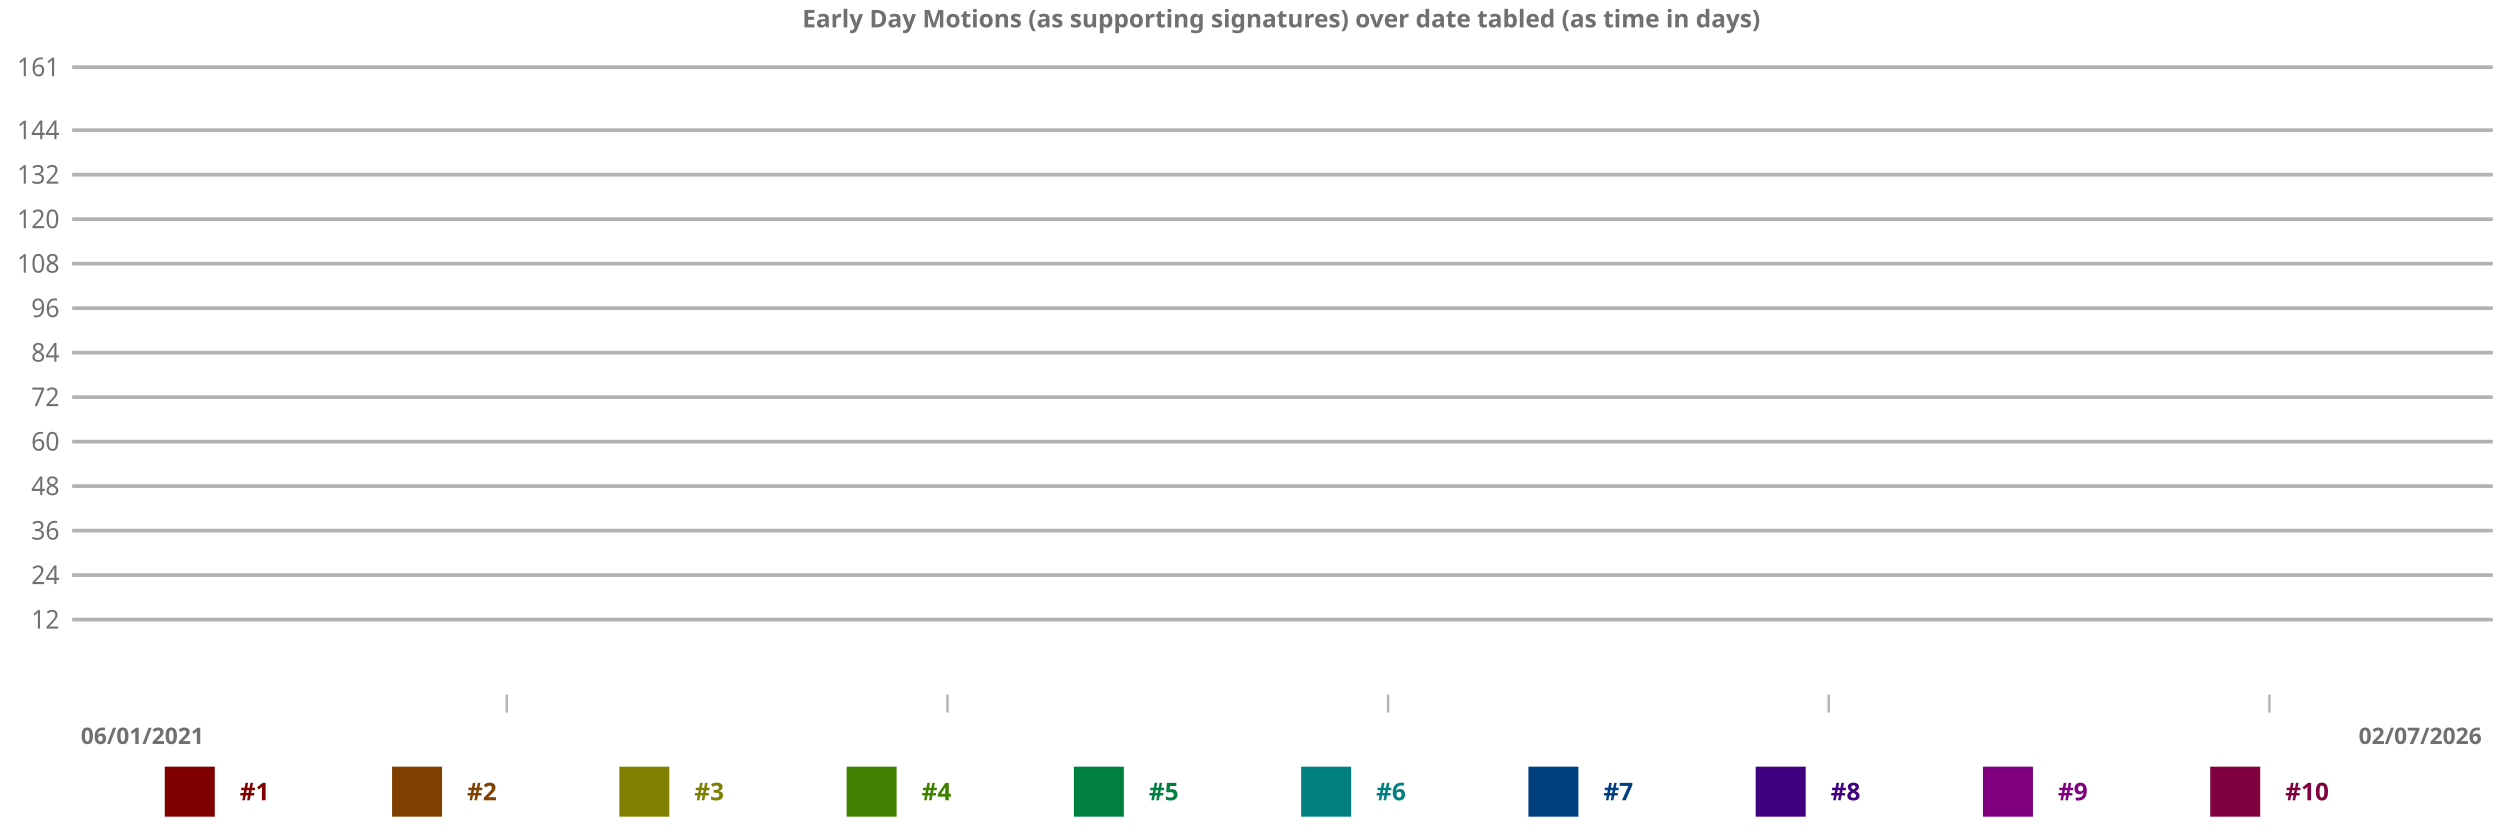
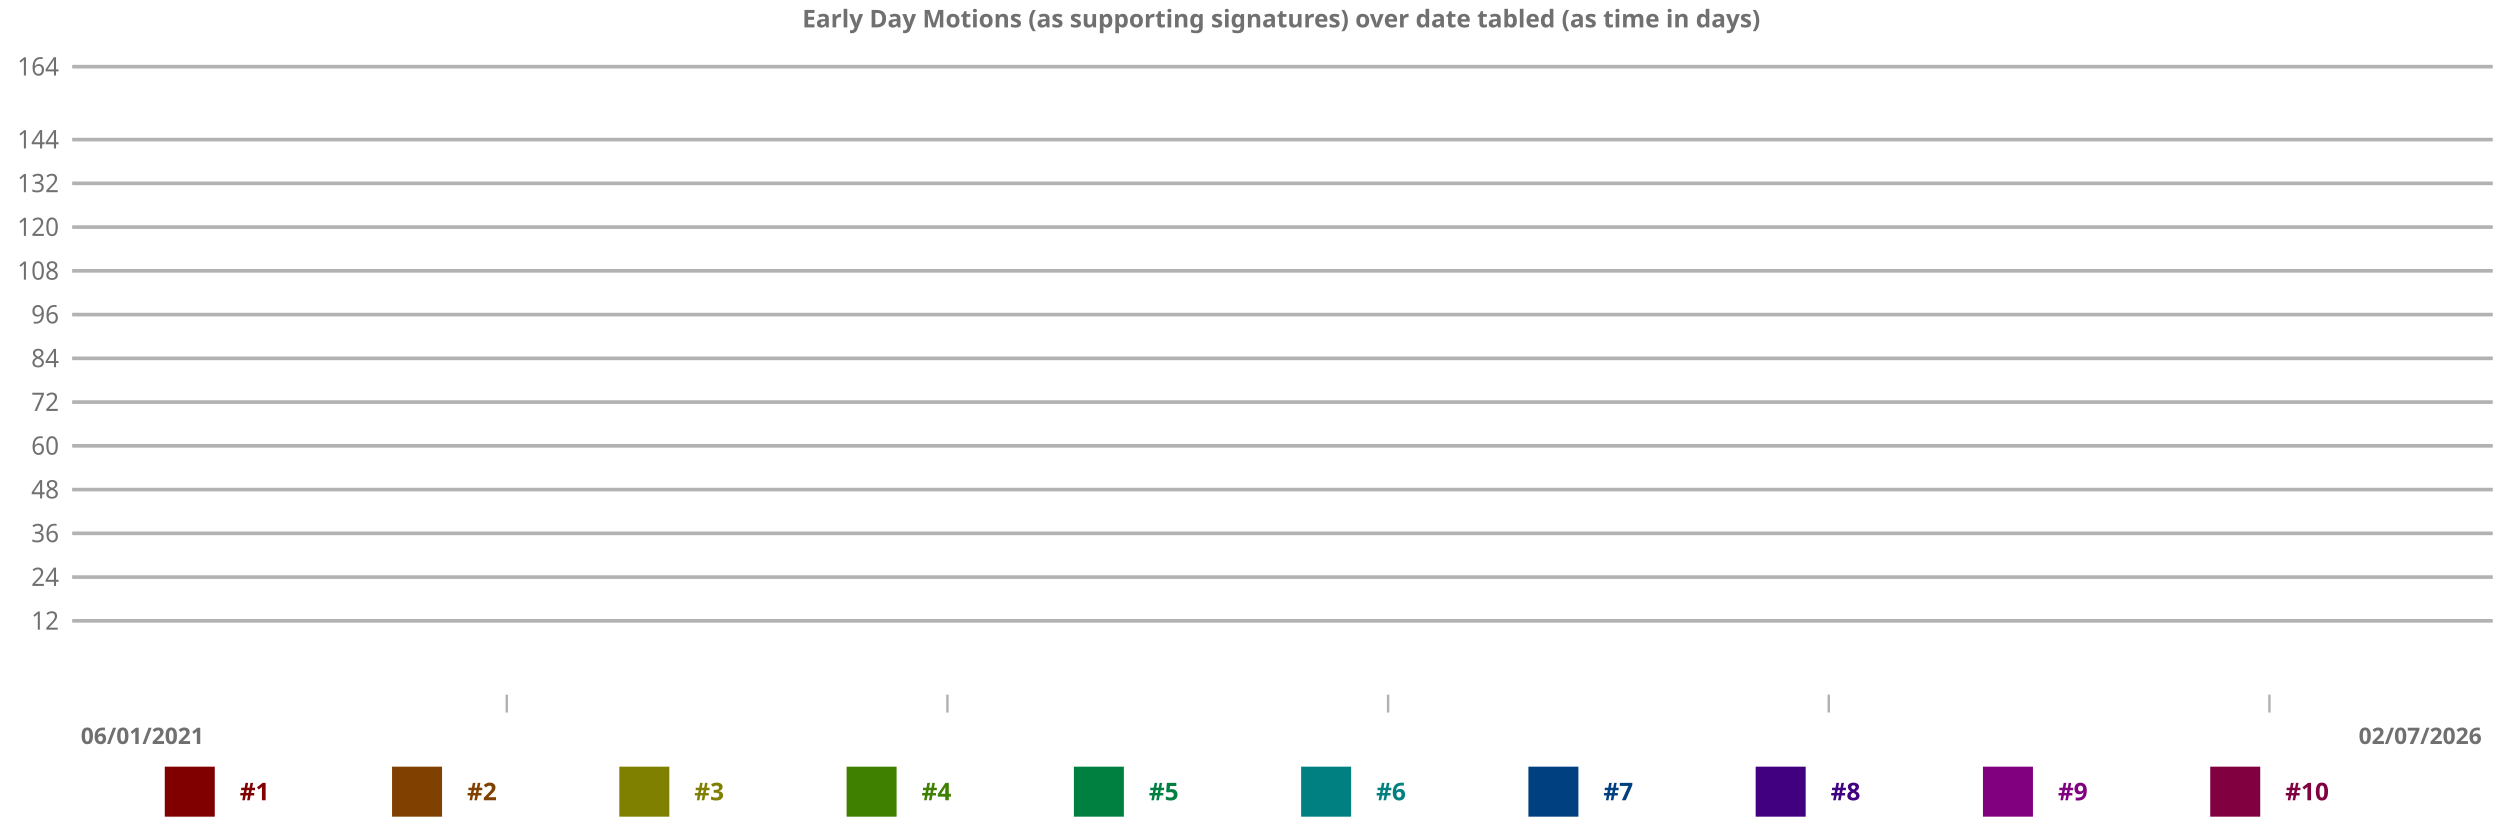
<svg xmlns="http://www.w3.org/2000/svg" height="1024" width="3072">
  <svg>
    <svg height="90%" width="100%">
      <svg height="100%" width="97.5%" x="2.5%">
        <svg height="5%" width="100%">
          <text dominant-baseline="middle" fill="#707070" font-family="sans-serif" font-size="30px" font-weight="bold" text-anchor="middle" x="50%" y="50%">
Early Day Motions (as supporting signatures) over date tabled (as time in days)
</text>
        </svg>
        <svg height="87.5%" width="100%" y="5%">
          <g transform="scale(1 -1)" transform-origin="center">
-             <svg preserveAspectRatio="none" stroke-width="4" viewBox="-8 -8 2019 177">
-               <path d="M0,0 L0,36 L5,40 L6,30 L7,40 L8,139 L12,40 L13,20 L14,29 L15,16 L19,63 L20,44 L21,81 L22,18 L26,15 L27,22 L28,25 L29,47 L33,80 L34,26 L35,50 L36,61 L47,45 L48,27 L49,104 L50,58 L54,36 L55,23 L56,37 L57,32 L61,32 L62,27 L63,23 L64,76 L65,29 L68,15 L69,30 L70,22 L71,29 L75,58 L76,33 L77,82 L78,49 L96,51 L97,75 L98,12 L99,25 L103,34 L104,7 L105,36 L106,23 L110,32 L111,12 L112,5 L125,101 L126,151 L127,41 L131,52 L132,50 L133,31 L134,103 L138,36 L139,17 L140,74 L141,78 L152,36 L153,44 L154,110 L155,33 L159,119 L160,33 L161,31 L162,43 L166,28 L167,67 L168,28 L169,11 L173,43 L174,26 L175,48 L176,34 L180,44 L181,24 L182,53 L183,57 L187,41 L188,15 L189,30 L190,16 L194,50 L195,29 L196,30 L197,31 L224,23 L243,105 L244,21 L245,32 L246,30 L247,45 L250,32 L251,22 L252,23 L253,17 L257,49 L258,46 L259,41 L260,138 L285,61 L286,85 L287,33 L288,13 L289,15 L292,64 L293,42 L294,24 L295,52 L296,11 L299,32 L300,43 L301,47 L306,45 L307,25 L313,57 L314,31 L315,21 L316,9 L317,67 L320,30 L321,9 L323,39 L327,21 L328,42 L329,28 L330,30 L331,16 L334,49 L335,11 L336,22 L337,21 L338,19 L341,22 L342,10 L343,26 L344,20 L364,31 L365,137 L369,19 L370,77 L371,16 L372,41 L376,26 L377,46 L378,32 L379,26 L380,11 L383,31 L384,66 L385,68 L386,43 L387,14 L390,75 L391,33 L392,28 L393,30 L397,58 L398,38 L399,31 L400,24 L411,32 L412,38 L413,20 L414,31 L415,9 L418,20 L419,82 L420,13 L421,36 L425,25 L426,39 L427,25 L428,24 L432,43 L433,22 L434,23 L435,43 L436,14 L439,25 L440,64 L441,125 L442,13 L446,88 L447,14 L448,22 L449,15 L468,29 L469,19 L470,9 L474,22 L475,3 L476,26 L489,79 L490,62 L491,30 L495,70 L496,112 L497,27 L498,21 L502,47 L503,46 L504,27 L505,39 L516,81 L517,57 L518,25 L519,23 L523,43 L524,28 L525,9 L526,51 L530,45 L531,9 L532,64 L533,9 L537,26 L538,37 L539,67 L540,22 L544,32 L545,33 L546,18 L547,17 L551,55 L552,93 L553,18 L554,18 L555,19 L558,28 L559,25 L560,33 L561,12 L607,49 L608,25 L609,20 L610,43 L623,48 L624,37 L625,17 L643,87 L644,45 L645,16 L649,115 L650,35 L651,39 L652,24 L653,30 L656,27 L657,32 L658,27 L659,20 L660,25 L663,24 L664,27 L665,33 L666,55 L670,57 L671,72 L672,31 L677,48 L678,34 L679,3 L680,24 L684,90 L685,29 L686,27 L687,9 L691,46 L692,17 L693,47 L694,24 L695,13 L698,26 L699,74 L700,63 L701,32 L702,41 L705,61 L706,19 L707,26 L708,36 L712,30 L713,12 L733,37 L734,8 L735,47 L736,41 L740,26 L741,13 L742,73 L743,16 L744,32 L747,61 L748,52 L749,11 L750,31 L754,35 L755,38 L756,20 L757,48 L758,7 L761,21 L762,25 L763,26 L764,11 L775,48 L776,17 L777,9 L778,58 L779,42 L782,23 L783,48 L784,34 L785,26 L786,5 L789,118 L790,29 L791,16 L792,20 L796,32 L797,33 L798,11 L799,7 L800,14 L803,35 L804,44 L805,6 L806,41 L807,18 L810,22 L811,22 L812,49 L813,61 L831,62 L832,27 L833,37 L834,21 L838,39 L839,35 L840,58 L841,42 L846,42 L847,20 L853,34 L854,35 L855,23 L859,31 L860,41 L861,21 L862,35 L866,19 L867,40 L868,18 L869,24 L880,53 L881,23 L882,66 L883,22 L887,38 L888,34 L889,17 L890,30 L894,25 L895,42 L896,26 L897,8 L901,54 L902,41 L903,21 L904,19 L908,22 L909,58 L910,25 L911,30 L915,26 L916,14 L917,19 L918,43 L922,35 L923,24 L924,35 L925,15 L971,47 L972,26 L973,42 L974,14 L978,21 L979,32 L980,29 L981,50 L985,14 L986,17 L1013,37 L1014,95 L1015,5 L1016,13 L1017,8 L1020,27 L1021,22 L1022,18 L1035,105 L1036,76 L1037,22 L1041,27 L1042,13 L1043,32 L1044,16 L1048,32 L1049,52 L1050,63 L1051,11 L1055,35 L1056,20 L1057,27 L1058,16 L1062,40 L1063,34 L1064,50 L1065,90 L1069,48 L1070,51 L1071,29 L1072,23 L1076,34 L1077,44 L1097,97 L1098,8 L1099,12 L1100,24 L1104,8 L1105,57 L1106,17 L1107,48 L1108,17 L1111,15 L1112,12 L1113,37 L1114,26 L1115,36 L1118,22 L1119,30 L1120,22 L1121,45 L1122,29 L1125,33 L1126,17 L1127,73 L1128,24 L1139,49 L1140,36 L1141,89 L1142,10 L1143,27 L1146,27 L1147,15 L1148,9 L1149,22 L1150,9 L1153,33 L1154,12 L1155,32 L1156,15 L1160,71 L1161,18 L1162,21 L1163,16 L1167,21 L1168,46 L1169,16 L1170,31 L1171,30 L1174,25 L1175,68 L1195,30 L1196,4 L1197,20 L1198,23 L1199,7 L1202,37 L1203,25 L1204,31 L1205,13 L1206,24 L1209,24 L1210,29 L1211,10 L1212,21 L1217,42 L1218,40 L1219,20 L1223,29 L1224,16 L1225,33 L1226,8 L1227,17 L1230,14 L1231,13 L1232,19 L1233,15 L1288,95 L1289,33 L1290,19 L1293,57 L1294,65 L1295,31 L1296,23 L1297,21 L1300,22 L1301,42 L1335,123 L1336,21 L1337,11 L1338,7 L1342,30 L1343,25 L1344,51 L1345,28 L1370,84 L1371,62 L1372,71 L1373,110 L1377,42 L1378,37 L1379,26 L1380,65 L1384,39 L1385,31 L1386,23 L1387,5 L1391,28 L1392,70 L1393,54 L1394,20 L1398,19 L1399,53 L1400,37 L1405,57 L1406,34 L1407,32 L1408,41 L1412,42 L1413,15 L1414,53 L1415,46 L1419,46 L1420,44 L1421,40 L1422,12 L1423,26 L1426,26 L1427,55 L1428,5 L1429,27 L1430,28 L1433,68 L1434,24 L1435,28 L1436,39 L1440,37 L1441,28 L1442,49 L1443,2 L1461,50 L1462,85 L1463,77 L1464,10 L1468,46 L1469,40 L1470,40 L1471,28 L1472,45 L1475,39 L1476,38 L1477,28 L1478,43 L1479,44 L1482,97 L1483,22 L1484,34 L1485,51 L1489,45 L1490,44 L1491,114 L1492,39 L1496,50 L1497,17 L1498,38 L1499,94 L1510,43 L1511,42 L1512,75 L1513,58 L1517,47 L1518,36 L1519,44 L1520,53 L1521,25 L1524,62 L1525,41 L1526,54 L1527,39 L1528,29 L1531,38 L1532,51 L1533,32 L1534,36 L1538,122 L1539,33 L1540,44 L1541,7 L1542,35 L1545,53 L1546,43 L1547,73 L1548,54 L1552,77 L1553,45 L1567,54 L1568,49 L1569,31 L1570,32 L1573,38 L1574,32 L1575,69 L1576,106 L1581,52 L1582,48 L1583,72 L1587,45 L1588,34 L1589,95 L1590,23 L1591,52 L1594,89 L1595,15 L1596,45 L1597,30 L1608,55 L1609,76 L1610,107 L1611,63 L1615,48 L1616,58 L1617,23 L1618,110 L1619,54 L1622,37 L1623,100 L1624,47 L1625,22 L1626,64 L1629,31 L1630,17 L1631,88 L1632,11 L1636,28 L1637,108 L1638,11 L1639,9 L1640,14 L1643,84 L1644,38 L1645,83 L1646,33 L1647,55 L1650,29 L1651,80 L1652,22 L1653,26 L1657,53 L1658,38 L1699,61 L1700,51 L1701,49 L1702,41 L1706,58 L1707,20 L1708,46 L1709,26 L1713,18 L1714,39 L1741,56 L1742,46 L1743,50 L1744,26 L1748,58 L1749,29 L1750,36 L1751,41 L1755,121 L1756,31 L1757,57 L1758,46 L1762,50 L1763,49 L1764,49 L1770,58 L1771,117 L1772,20 L1776,43 L1777,48 L1778,40 L1779,107 L1783,43 L1784,48 L1785,52 L1786,26 L1790,70 L1791,34 L1792,43 L1793,78 L1797,33 L1798,18 L1799,23 L1800,29 L1804,32 L1805,48 L1806,54 L1807,101 L1825,19 L1826,76 L1827,55 L1828,5 L1832,50 L1833,25 L1834,73 L1835,34 L1839,51 L1840,48 L1841,33 L1842,38 L1846,72 L1847,53 L1848,22 L1849,11 L1853,61 L1854,117 L1855,41 L1856,94 L1860,44 L1861,41 L1862,70 L1863,49 L1874,84 L1875,26 L1876,60 L1877,10 L1881,48 L1882,15 L1883,28 L1884,81 L1888,44 L1889,26 L1890,63 L1891,42 L1895,29 L1896,32 L1897,33 L1898,33 L1902,35 L1903,46 L1904,26 L1905,29 L1923,102 L1924,38 L1925,28 L1926,44 L1930,38 L1931,26 L1932,16 L1933,42 L1937,11 L1938,30 L1953,63 L1954,91 L1958,80 L1959,34 L1960,40 L1961,44 L1972,161 L1973,85 L1974,29 L1975,31 L1979,46 L1980,38 L1981,42 L1982,25 L1986,37 L1987,30 L1988,32 L1989,19 L1993,26 L1994,24 L1995,26 L1996,23 L2000,31 L2001,25 L2002,20 L2003,8 l0,-8 L0,0" fill="none" stroke="#808080" />
-               <path d="M1961,44 L1972,161 L1973,85" fill="none" stroke="#800000" stroke-width="5" />
+             <svg preserveAspectRatio="none" stroke-width="4" viewBox="-8 -8 2019 180">
+               <path d="M0,0 L0,36 L5,40 L6,30 L7,40 L8,139 L12,40 L13,20 L14,29 L15,16 L19,63 L20,44 L21,81 L22,18 L26,15 L27,22 L28,25 L29,47 L33,80 L34,26 L35,50 L36,61 L47,45 L48,27 L49,104 L50,58 L54,36 L55,23 L56,37 L57,32 L61,32 L62,27 L63,23 L64,76 L65,29 L68,15 L69,30 L70,22 L71,29 L75,58 L76,33 L77,82 L78,49 L96,51 L97,75 L98,12 L99,25 L103,34 L104,7 L105,36 L106,23 L110,32 L111,12 L112,5 L125,101 L126,151 L127,41 L131,52 L132,50 L133,31 L134,103 L138,36 L139,17 L140,74 L141,78 L152,36 L153,44 L154,110 L155,33 L159,119 L160,33 L161,31 L162,43 L166,28 L167,67 L168,28 L169,11 L173,43 L174,26 L175,48 L176,34 L180,44 L181,24 L182,53 L183,57 L187,41 L188,15 L189,30 L190,16 L194,50 L195,29 L196,30 L197,31 L224,23 L243,105 L244,21 L245,32 L246,30 L247,45 L250,32 L251,22 L252,23 L253,17 L257,49 L258,46 L259,41 L260,138 L285,61 L286,85 L287,33 L288,13 L289,15 L292,64 L293,42 L294,24 L295,52 L296,11 L299,32 L300,43 L301,47 L306,45 L307,25 L313,57 L314,31 L315,21 L316,9 L317,67 L320,30 L321,9 L323,39 L327,21 L328,42 L329,28 L330,30 L331,16 L334,49 L335,11 L336,22 L337,21 L338,19 L341,22 L342,10 L343,26 L344,20 L364,31 L365,137 L369,19 L370,77 L371,16 L372,41 L376,26 L377,46 L378,32 L379,26 L380,11 L383,31 L384,66 L385,68 L386,43 L387,14 L390,75 L391,33 L392,28 L393,30 L397,58 L398,38 L399,31 L400,24 L411,32 L412,38 L413,20 L414,31 L415,9 L418,20 L419,82 L420,13 L421,36 L425,25 L426,39 L427,25 L428,24 L432,43 L433,22 L434,23 L435,43 L436,14 L439,25 L440,64 L441,125 L442,13 L446,88 L447,14 L448,22 L449,15 L468,29 L469,19 L470,9 L474,22 L475,3 L476,26 L489,79 L490,62 L491,30 L495,70 L496,112 L497,27 L498,21 L502,47 L503,46 L504,27 L505,39 L516,81 L517,57 L518,25 L519,23 L523,43 L524,28 L525,9 L526,51 L530,45 L531,9 L532,64 L533,9 L537,26 L538,37 L539,67 L540,22 L544,32 L545,33 L546,18 L547,17 L551,55 L552,93 L553,18 L554,18 L555,19 L558,28 L559,25 L560,33 L561,12 L607,49 L608,25 L609,20 L610,43 L623,48 L624,37 L625,17 L643,87 L644,45 L645,16 L649,115 L650,35 L651,39 L652,24 L653,30 L656,27 L657,32 L658,27 L659,20 L660,25 L663,24 L664,27 L665,33 L666,55 L670,57 L671,72 L672,31 L677,48 L678,34 L679,3 L680,24 L684,90 L685,29 L686,27 L687,9 L691,46 L692,17 L693,47 L694,24 L695,13 L698,26 L699,74 L700,63 L701,32 L702,41 L705,61 L706,19 L707,26 L708,36 L712,30 L713,12 L733,37 L734,8 L735,47 L736,41 L740,26 L741,13 L742,73 L743,16 L744,32 L747,61 L748,52 L749,11 L750,31 L754,35 L755,38 L756,20 L757,48 L758,7 L761,21 L762,25 L763,26 L764,11 L775,48 L776,17 L777,9 L778,58 L779,42 L782,23 L783,48 L784,34 L785,26 L786,5 L789,118 L790,29 L791,16 L792,20 L796,32 L797,33 L798,11 L799,7 L800,14 L803,35 L804,44 L805,6 L806,41 L807,18 L810,22 L811,22 L812,49 L813,61 L831,62 L832,27 L833,37 L834,21 L838,39 L839,35 L840,58 L841,42 L846,42 L847,20 L853,34 L854,35 L855,23 L859,31 L860,41 L861,21 L862,35 L866,19 L867,40 L868,18 L869,24 L880,53 L881,23 L882,66 L883,22 L887,38 L888,34 L889,17 L890,30 L894,25 L895,42 L896,26 L897,8 L901,54 L902,41 L903,21 L904,19 L908,22 L909,58 L910,25 L911,30 L915,26 L916,14 L917,19 L918,43 L922,35 L923,24 L924,35 L925,15 L971,47 L972,26 L973,42 L974,14 L978,21 L979,32 L980,29 L981,50 L985,14 L986,17 L1013,37 L1014,95 L1015,5 L1016,13 L1017,8 L1020,27 L1021,22 L1022,18 L1035,105 L1036,76 L1037,22 L1041,27 L1042,13 L1043,32 L1044,16 L1048,32 L1049,52 L1050,63 L1051,11 L1055,35 L1056,20 L1057,27 L1058,16 L1062,40 L1063,34 L1064,50 L1065,90 L1069,48 L1070,51 L1071,29 L1072,23 L1076,34 L1077,44 L1097,97 L1098,8 L1099,12 L1100,24 L1104,8 L1105,57 L1106,17 L1107,48 L1108,17 L1111,15 L1112,12 L1113,37 L1114,26 L1115,36 L1118,22 L1119,30 L1120,22 L1121,45 L1122,29 L1125,33 L1126,17 L1127,73 L1128,24 L1139,49 L1140,36 L1141,89 L1142,10 L1143,27 L1146,27 L1147,15 L1148,9 L1149,22 L1150,9 L1153,33 L1154,12 L1155,32 L1156,15 L1160,71 L1161,18 L1162,21 L1163,16 L1167,21 L1168,46 L1169,16 L1170,31 L1171,30 L1174,25 L1175,68 L1195,30 L1196,4 L1197,20 L1198,23 L1199,7 L1202,37 L1203,25 L1204,31 L1205,13 L1206,24 L1209,24 L1210,29 L1211,10 L1212,21 L1217,42 L1218,40 L1219,20 L1223,29 L1224,16 L1225,33 L1226,8 L1227,17 L1230,14 L1231,13 L1232,19 L1233,15 L1288,95 L1289,33 L1290,19 L1293,57 L1294,65 L1295,31 L1296,23 L1297,21 L1300,22 L1301,42 L1335,123 L1336,21 L1337,11 L1338,7 L1342,30 L1343,25 L1344,51 L1345,28 L1370,84 L1371,62 L1372,71 L1373,110 L1377,42 L1378,37 L1379,26 L1380,65 L1384,39 L1385,31 L1386,23 L1387,5 L1391,28 L1392,70 L1393,54 L1394,20 L1398,19 L1399,53 L1400,37 L1405,57 L1406,34 L1407,32 L1408,41 L1412,42 L1413,15 L1414,53 L1415,46 L1419,46 L1420,44 L1421,40 L1422,12 L1423,26 L1426,26 L1427,55 L1428,5 L1429,27 L1430,28 L1433,68 L1434,24 L1435,28 L1436,39 L1440,37 L1441,28 L1442,49 L1443,2 L1461,50 L1462,85 L1463,77 L1464,10 L1468,46 L1469,40 L1470,40 L1471,28 L1472,45 L1475,39 L1476,38 L1477,28 L1478,43 L1479,44 L1482,97 L1483,22 L1484,34 L1485,51 L1489,45 L1490,44 L1491,114 L1492,39 L1496,50 L1497,17 L1498,38 L1499,94 L1510,43 L1511,42 L1512,75 L1513,58 L1517,47 L1518,36 L1519,44 L1520,53 L1521,25 L1524,62 L1525,41 L1526,54 L1527,39 L1528,29 L1531,38 L1532,51 L1533,32 L1534,36 L1538,122 L1539,33 L1540,44 L1541,7 L1542,35 L1545,53 L1546,43 L1547,73 L1548,54 L1552,77 L1553,45 L1567,54 L1568,49 L1569,31 L1570,32 L1573,38 L1574,32 L1575,69 L1576,106 L1581,52 L1582,48 L1583,72 L1587,45 L1588,34 L1589,95 L1590,23 L1591,52 L1594,89 L1595,15 L1596,45 L1597,30 L1608,55 L1609,76 L1610,107 L1611,63 L1615,48 L1616,58 L1617,23 L1618,110 L1619,54 L1622,37 L1623,100 L1624,47 L1625,22 L1626,64 L1629,31 L1630,17 L1631,88 L1632,11 L1636,28 L1637,108 L1638,11 L1639,9 L1640,14 L1643,84 L1644,38 L1645,83 L1646,33 L1647,55 L1650,29 L1651,80 L1652,22 L1653,26 L1657,53 L1658,38 L1699,61 L1700,51 L1701,49 L1702,41 L1706,58 L1707,20 L1708,46 L1709,26 L1713,18 L1714,39 L1741,56 L1742,46 L1743,50 L1744,26 L1748,58 L1749,29 L1750,36 L1751,41 L1755,121 L1756,31 L1757,57 L1758,46 L1762,50 L1763,49 L1764,49 L1770,58 L1771,117 L1772,20 L1776,43 L1777,48 L1778,40 L1779,107 L1783,43 L1784,48 L1785,52 L1786,26 L1790,70 L1791,34 L1792,43 L1793,78 L1797,33 L1798,18 L1799,23 L1800,29 L1804,32 L1805,48 L1806,54 L1807,101 L1825,19 L1826,76 L1827,55 L1828,5 L1832,50 L1833,25 L1834,73 L1835,34 L1839,51 L1840,48 L1841,33 L1842,38 L1846,72 L1847,53 L1848,22 L1849,11 L1853,61 L1854,117 L1855,41 L1856,94 L1860,44 L1861,41 L1862,70 L1863,49 L1874,84 L1875,26 L1876,60 L1877,10 L1881,48 L1882,15 L1883,28 L1884,81 L1888,44 L1889,26 L1890,63 L1891,42 L1895,29 L1896,32 L1897,33 L1898,33 L1902,35 L1903,46 L1904,26 L1905,29 L1923,102 L1924,38 L1925,28 L1926,44 L1930,38 L1931,26 L1932,16 L1933,42 L1937,11 L1938,30 L1953,63 L1954,93 L1958,81 L1959,34 L1960,40 L1961,44 L1972,164 L1973,92 L1974,31 L1975,33 L1979,47 L1980,41 L1981,42 L1982,26 L1986,39 L1987,31 L1988,33 L1989,19 L1993,29 L1994,25 L1995,32 L1996,26 L2000,36 L2001,29 L2002,27 L2003,21 l0,-21 L0,0" fill="none" stroke="#808080" />
+               <path d="M1961,44 L1972,164 L1973,92" fill="none" stroke="#800000" stroke-width="5" />
              <path d="M125,101 L126,151 L127,41" fill="none" stroke="#804000" stroke-width="5" />
              <path d="M7,40 L8,139 L12,40" fill="none" stroke="#808000" stroke-width="5" />
              <path d="M259,41 L260,138 L285,61" fill="none" stroke="#408000" stroke-width="5" />
              <path d="M364,31 L365,137 L369,19" fill="none" stroke="#008040" stroke-width="5" />
              <path d="M440,64 L441,125 L442,13" fill="none" stroke="#008080" stroke-width="5" />
              <path d="M1301,42 L1335,123 L1336,21" fill="none" stroke="#004080" stroke-width="5" />
              <path d="M1534,36 L1538,122 L1539,33" fill="none" stroke="#400080" stroke-width="5" />
              <path d="M1751,41 L1755,121 L1756,31" fill="none" stroke="#800080" stroke-width="5" />
              <path d="M155,33 L159,119 L160,33" fill="none" stroke="#800040" stroke-width="5" />
            </svg>
          </g>
        </svg>
-         <svg height="87.5%" preserveAspectRatio="none" viewBox="-8 -8 2019 177" width="100.1%" y="5%">
+         <svg height="87.5%" preserveAspectRatio="none" viewBox="-8 -8 2019 180" width="100.1%" y="5%">
          <g>
-             <path d="M0,149 L2003,149" stroke="#50505070" />
-             <path d="M0,137 L2003,137" stroke="#50505070" />
-             <path d="M0,125 L2003,125" stroke="#50505070" />
-             <path d="M0,113 L2003,113" stroke="#50505070" />
-             <path d="M0,101 L2003,101" stroke="#50505070" />
-             <path d="M0,89 L2003,89" stroke="#50505070" />
-             <path d="M0,77 L2003,77" stroke="#50505070" />
-             <path d="M0,65 L2003,65" stroke="#50505070" />
-             <path d="M0,53 L2003,53" stroke="#50505070" />
-             <path d="M0,41 L2003,41" stroke="#50505070" />
-             <path d="M0,29 L2003,29" stroke="#50505070" />
-             <path d="M0,17 L2003,17" stroke="#50505070" />
+             <path d="M0,152 L2003,152" stroke="#50505070" />
+             <path d="M0,140 L2003,140" stroke="#50505070" />
+             <path d="M0,128 L2003,128" stroke="#50505070" />
+             <path d="M0,116 L2003,116" stroke="#50505070" />
+             <path d="M0,104 L2003,104" stroke="#50505070" />
+             <path d="M0,92 L2003,92" stroke="#50505070" />
+             <path d="M0,80 L2003,80" stroke="#50505070" />
+             <path d="M0,68 L2003,68" stroke="#50505070" />
+             <path d="M0,56 L2003,56" stroke="#50505070" />
+             <path d="M0,44 L2003,44" stroke="#50505070" />
+             <path d="M0,32 L2003,32" stroke="#50505070" />
+             <path d="M0,20 L2003,20" stroke="#50505070" />
            <path d="M0,0 L2003,0" stroke="#50505070" />
          </g>
        </svg>
-         <svg height="2.5%" preserveAspectRatio="none" viewBox="-8 -8 2019 177" width="100%" y="92.5%">
+         <svg height="2.5%" preserveAspectRatio="none" viewBox="-8 -8 2019 180" width="100%" y="92.5%">
          <g>
            <rect fill="#50505070" height="100%" width="0.1%" x="359" />
            <rect fill="#50505070" height="100%" width="0.1%" x="724" />
            <rect fill="#50505070" height="100%" width="0.1%" x="1089" />
            <rect fill="#50505070" height="100%" width="0.1%" x="1454" />
            <rect fill="#50505070" height="100%" width="0.1%" x="1819" />
          </g>
        </svg>
        <svg height="5%" preserveAspectRatio="none" width="100%" y="95%">
          <text dominant-baseline="middle" fill="#707070" font-family="sans-serif" font-size="28px" font-weight="bold" text-anchor="start" x="0.75%" y="62.5%">
06/01/2021
</text>
          <text dominant-baseline="middle" fill="#707070" font-family="sans-serif" font-size="28px" font-weight="bold" text-anchor="end" x="99.25%" y="62.5%">
02/07/2026
</text>
        </svg>
      </svg>
      <g transform="scale(12.5, 1)">
-         <svg height="87.5%" preserveAspectRatio="none" viewBox="-8 -8 177 177" width="2%" x="-0.9%" y="5%">
+         <svg height="87.5%" preserveAspectRatio="none" viewBox="-8 -8 180 180" width="2%" x="-0.9%" y="5%">
          <g>
-             <text dominant-baseline="middle" fill="#707070" font-family="sans-serif" font-size="7px" text-anchor="end" x="50%" y="149">
+             <text dominant-baseline="middle" fill="#707070" font-family="sans-serif" font-size="7px" text-anchor="end" x="50%" y="152">
12
</text>
-             <text dominant-baseline="middle" fill="#707070" font-family="sans-serif" font-size="7px" text-anchor="end" x="50%" y="137">
+             <text dominant-baseline="middle" fill="#707070" font-family="sans-serif" font-size="7px" text-anchor="end" x="50%" y="140">
24
</text>
-             <text dominant-baseline="middle" fill="#707070" font-family="sans-serif" font-size="7px" text-anchor="end" x="50%" y="125">
+             <text dominant-baseline="middle" fill="#707070" font-family="sans-serif" font-size="7px" text-anchor="end" x="50%" y="128">
36
</text>
-             <text dominant-baseline="middle" fill="#707070" font-family="sans-serif" font-size="7px" text-anchor="end" x="50%" y="113">
+             <text dominant-baseline="middle" fill="#707070" font-family="sans-serif" font-size="7px" text-anchor="end" x="50%" y="116">
48
</text>
-             <text dominant-baseline="middle" fill="#707070" font-family="sans-serif" font-size="7px" text-anchor="end" x="50%" y="101">
+             <text dominant-baseline="middle" fill="#707070" font-family="sans-serif" font-size="7px" text-anchor="end" x="50%" y="104">
60
</text>
-             <text dominant-baseline="middle" fill="#707070" font-family="sans-serif" font-size="7px" text-anchor="end" x="50%" y="89">
+             <text dominant-baseline="middle" fill="#707070" font-family="sans-serif" font-size="7px" text-anchor="end" x="50%" y="92">
72
</text>
-             <text dominant-baseline="middle" fill="#707070" font-family="sans-serif" font-size="7px" text-anchor="end" x="50%" y="77">
+             <text dominant-baseline="middle" fill="#707070" font-family="sans-serif" font-size="7px" text-anchor="end" x="50%" y="80">
84
</text>
-             <text dominant-baseline="middle" fill="#707070" font-family="sans-serif" font-size="7px" text-anchor="end" x="50%" y="65">
+             <text dominant-baseline="middle" fill="#707070" font-family="sans-serif" font-size="7px" text-anchor="end" x="50%" y="68">
96
</text>
-             <text dominant-baseline="middle" fill="#707070" font-family="sans-serif" font-size="7px" text-anchor="end" x="50%" y="53">
+             <text dominant-baseline="middle" fill="#707070" font-family="sans-serif" font-size="7px" text-anchor="end" x="50%" y="56">
108
</text>
-             <text dominant-baseline="middle" fill="#707070" font-family="sans-serif" font-size="7px" text-anchor="end" x="50%" y="41">
+             <text dominant-baseline="middle" fill="#707070" font-family="sans-serif" font-size="7px" text-anchor="end" x="50%" y="44">
120
</text>
-             <text dominant-baseline="middle" fill="#707070" font-family="sans-serif" font-size="7px" text-anchor="end" x="50%" y="29">
+             <text dominant-baseline="middle" fill="#707070" font-family="sans-serif" font-size="7px" text-anchor="end" x="50%" y="32">
132
</text>
-             <text dominant-baseline="middle" fill="#707070" font-family="sans-serif" font-size="7px" text-anchor="end" x="50%" y="17">
+             <text dominant-baseline="middle" fill="#707070" font-family="sans-serif" font-size="7px" text-anchor="end" x="50%" y="20">
144
</text>
            <text dominant-baseline="middle" fill="#707070" font-family="sans-serif" font-size="7px" text-anchor="end" x="50%" y="0">
- 161
+ 164
</text>
          </g>
        </svg>
      </g>
    </svg>
    <svg height="10%" width="100%" y="90%">
      <g>
        <rect fill="#800000" height="60%" width="2%" x="6.591%" y="20%" />
        <text dominant-baseline="middle" fill="#800000" font-family="sans-serif" font-size="30px" font-weight="bold" x="9.591%" y="50%">
#1
</text>
        <rect fill="#804000" height="60%" width="2%" x="15.682%" y="20%" />
        <text dominant-baseline="middle" fill="#804000" font-family="sans-serif" font-size="30px" font-weight="bold" x="18.682%" y="50%">
#2
</text>
        <rect fill="#808000" height="60%" width="2%" x="24.773%" y="20%" />
        <text dominant-baseline="middle" fill="#808000" font-family="sans-serif" font-size="30px" font-weight="bold" x="27.773%" y="50%">
#3
</text>
        <rect fill="#408000" height="60%" width="2%" x="33.864%" y="20%" />
        <text dominant-baseline="middle" fill="#408000" font-family="sans-serif" font-size="30px" font-weight="bold" x="36.864%" y="50%">
#4
</text>
        <rect fill="#008040" height="60%" width="2%" x="42.955%" y="20%" />
        <text dominant-baseline="middle" fill="#008040" font-family="sans-serif" font-size="30px" font-weight="bold" x="45.955%" y="50%">
#5
</text>
        <rect fill="#008080" height="60%" width="2%" x="52.045%" y="20%" />
        <text dominant-baseline="middle" fill="#008080" font-family="sans-serif" font-size="30px" font-weight="bold" x="55.045%" y="50%">
#6
</text>
        <rect fill="#004080" height="60%" width="2%" x="61.136%" y="20%" />
        <text dominant-baseline="middle" fill="#004080" font-family="sans-serif" font-size="30px" font-weight="bold" x="64.136%" y="50%">
#7
</text>
        <rect fill="#400080" height="60%" width="2%" x="70.227%" y="20%" />
        <text dominant-baseline="middle" fill="#400080" font-family="sans-serif" font-size="30px" font-weight="bold" x="73.227%" y="50%">
#8
</text>
        <rect fill="#800080" height="60%" width="2%" x="79.318%" y="20%" />
        <text dominant-baseline="middle" fill="#800080" font-family="sans-serif" font-size="30px" font-weight="bold" x="82.318%" y="50%">
#9
</text>
        <rect fill="#800040" height="60%" width="2%" x="88.409%" y="20%" />
        <text dominant-baseline="middle" fill="#800040" font-family="sans-serif" font-size="30px" font-weight="bold" x="91.409%" y="50%">
#10
</text>
      </g>
    </svg>
  </svg>
</svg>
